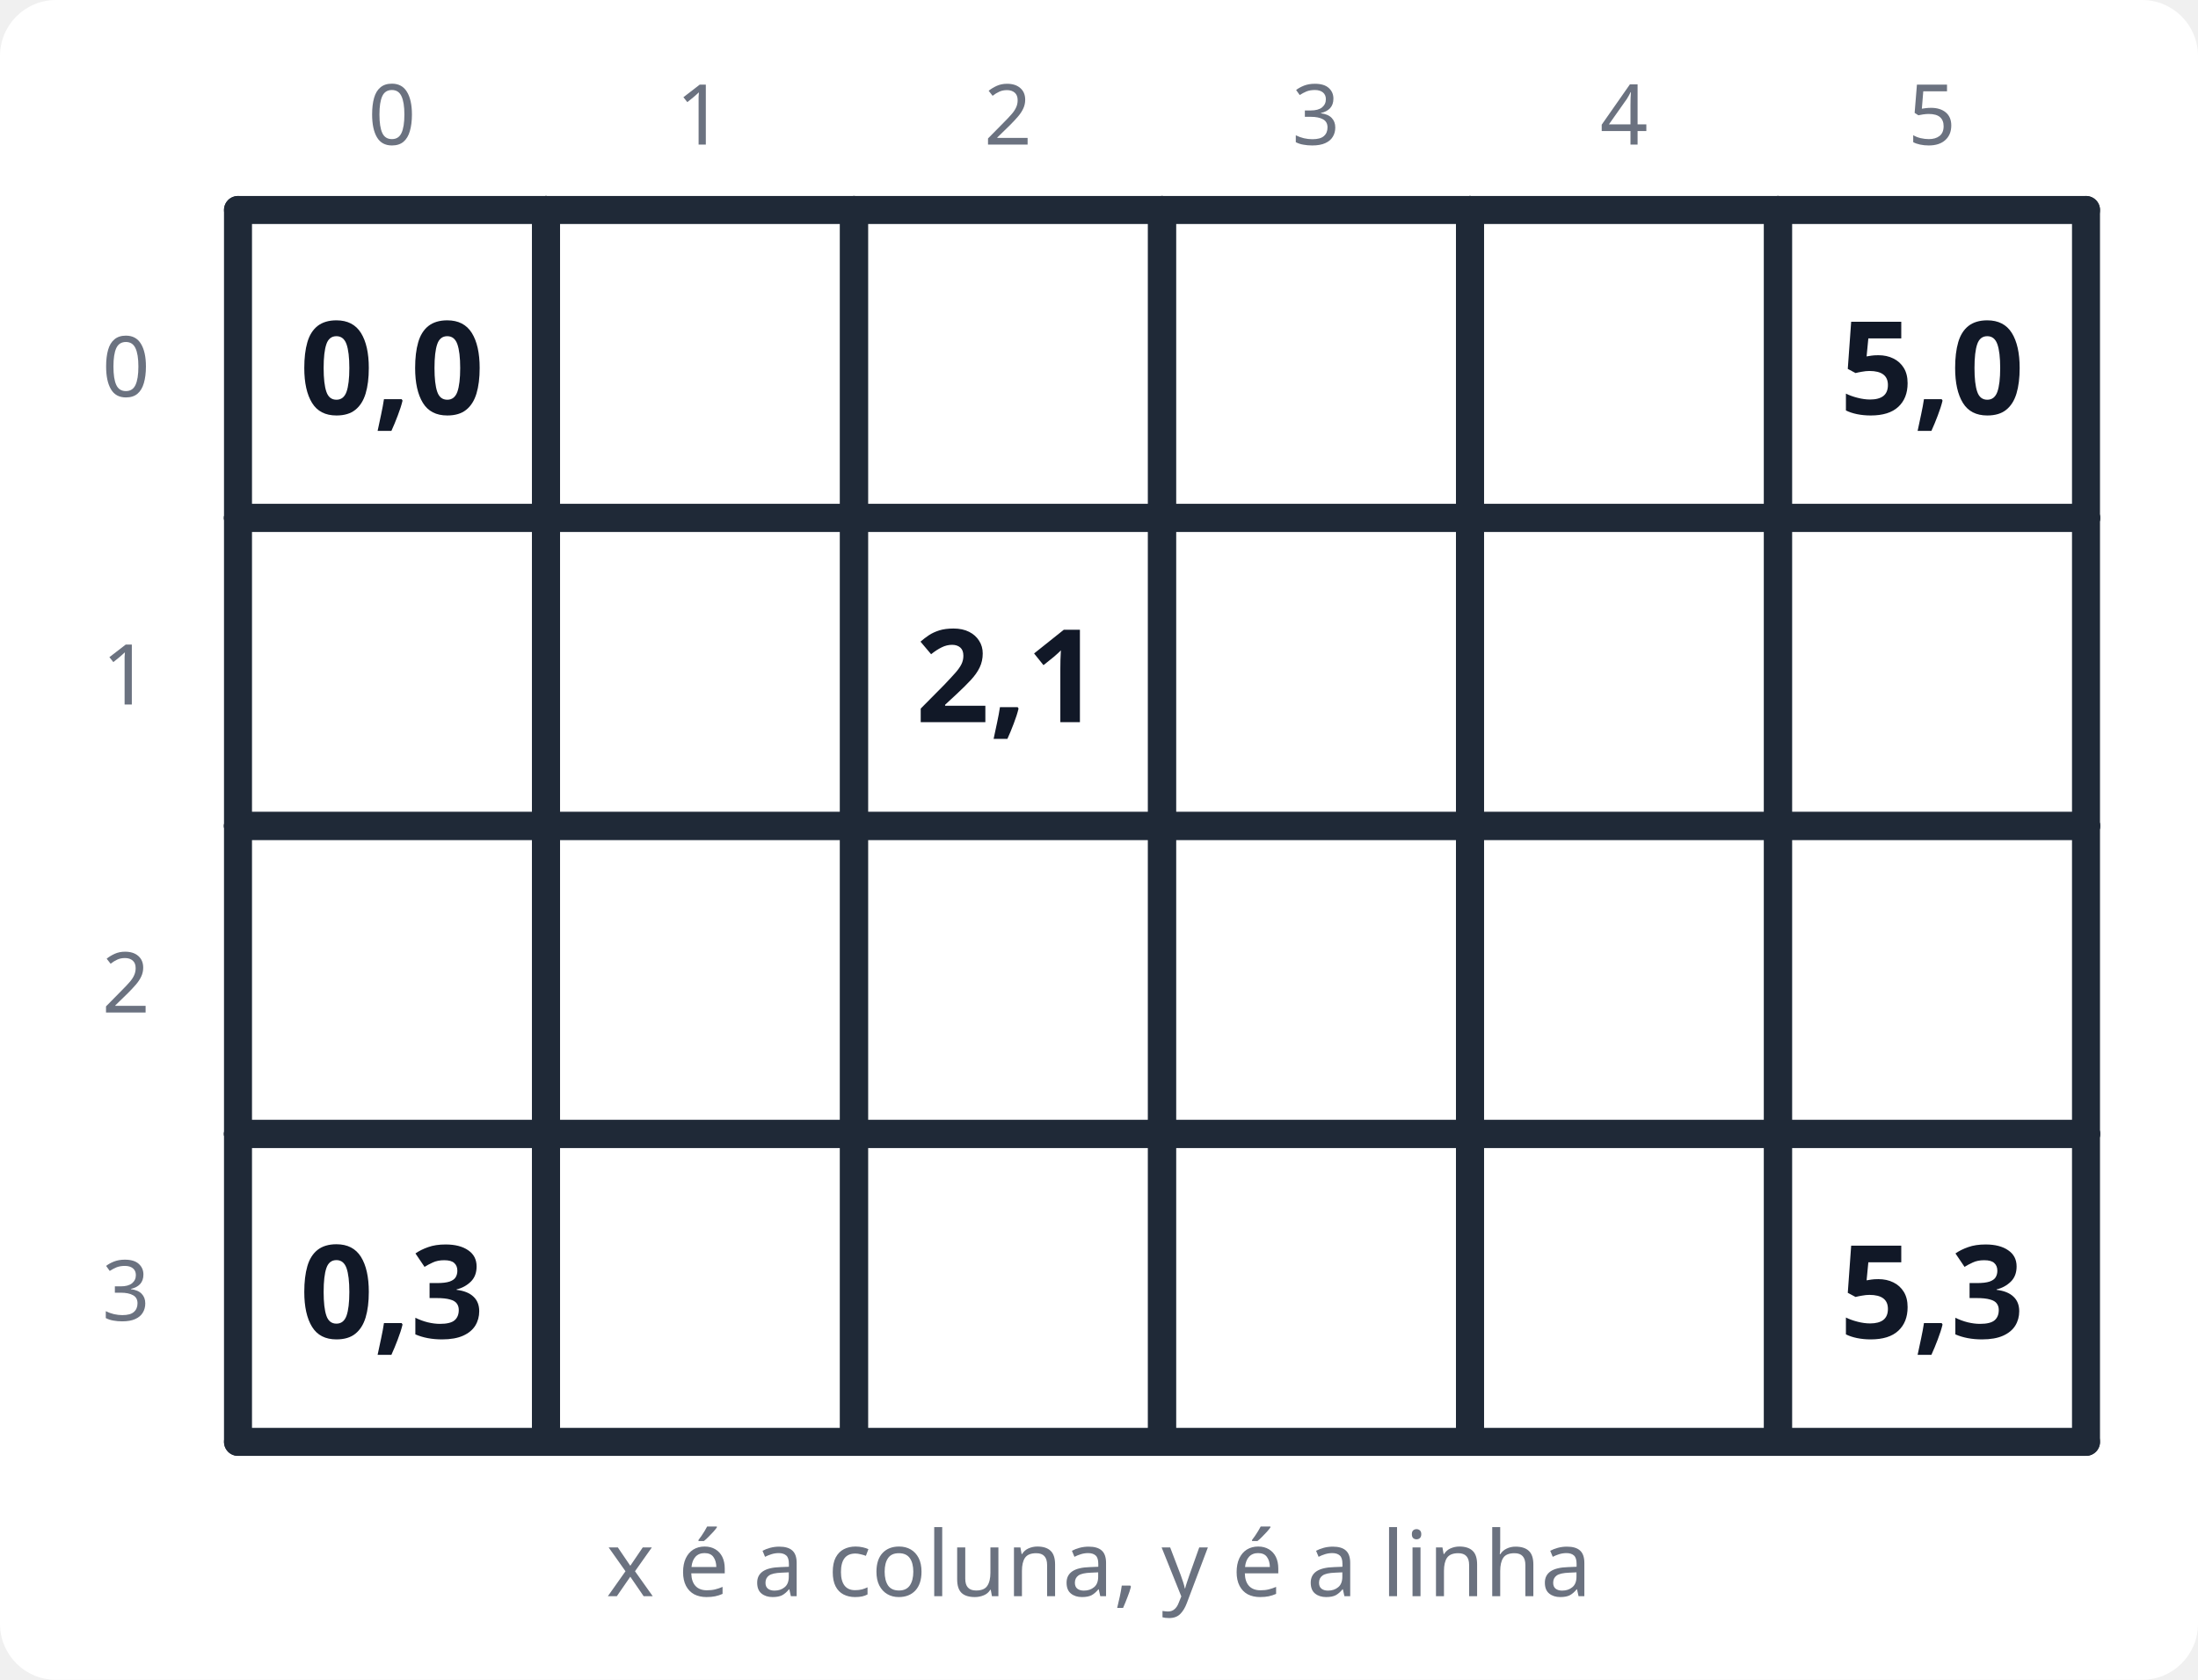
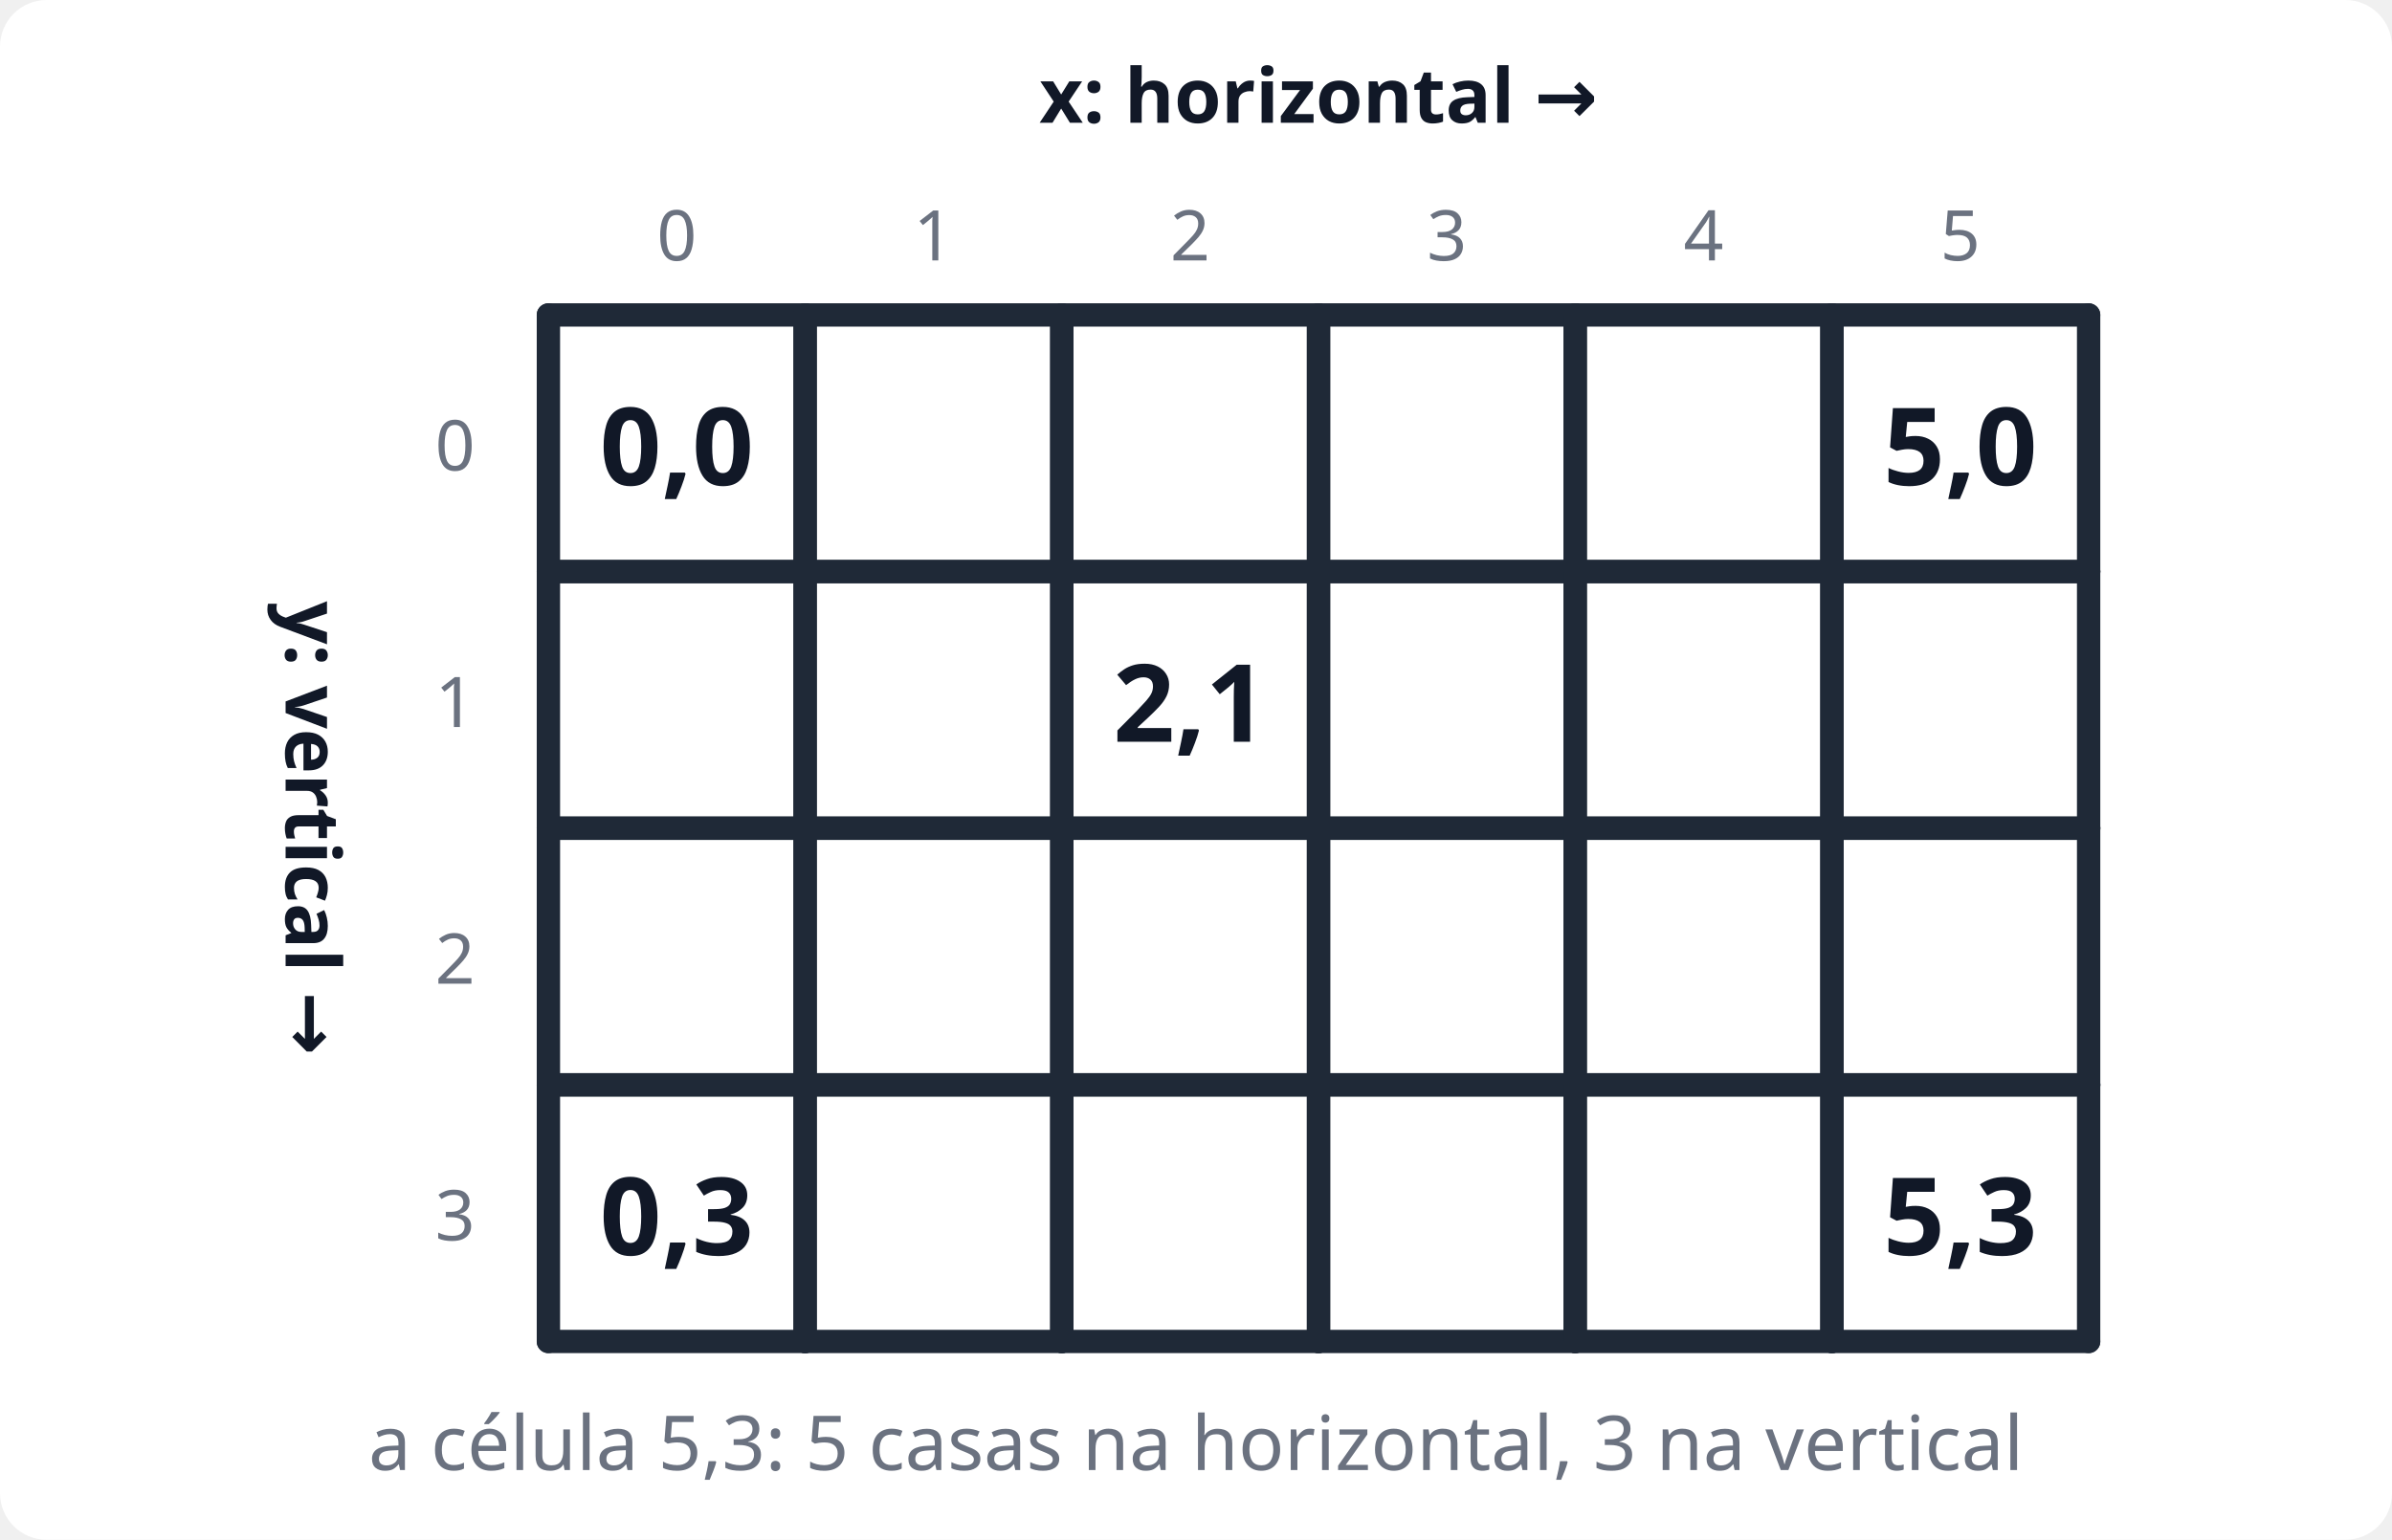
- <svg xmlns="http://www.w3.org/2000/svg" width="314" height="240" viewBox="0 0 314 240">
-   <rect width="314" height="240" fill="#ffffff" rx="8" />
-   <line x1="34" y1="30" x2="78" y2="30" stroke="#1f2937" stroke-width="4" stroke-linecap="round" />
-   <line x1="78" y1="30" x2="78" y2="74" stroke="#1f2937" stroke-width="4" stroke-linecap="round" />
-   <line x1="34" y1="74" x2="78" y2="74" stroke="#1f2937" stroke-width="4" stroke-linecap="round" />
-   <line x1="34" y1="30" x2="34" y2="74" stroke="#1f2937" stroke-width="4" stroke-linecap="round" />
-   <line x1="78" y1="30" x2="122" y2="30" stroke="#1f2937" stroke-width="4" stroke-linecap="round" />
-   <line x1="122" y1="30" x2="122" y2="74" stroke="#1f2937" stroke-width="4" stroke-linecap="round" />
-   <line x1="78" y1="74" x2="122" y2="74" stroke="#1f2937" stroke-width="4" stroke-linecap="round" />
-   <line x1="78" y1="30" x2="78" y2="74" stroke="#1f2937" stroke-width="4" stroke-linecap="round" />
-   <line x1="122" y1="30" x2="166" y2="30" stroke="#1f2937" stroke-width="4" stroke-linecap="round" />
-   <line x1="166" y1="30" x2="166" y2="74" stroke="#1f2937" stroke-width="4" stroke-linecap="round" />
-   <line x1="122" y1="74" x2="166" y2="74" stroke="#1f2937" stroke-width="4" stroke-linecap="round" />
-   <line x1="122" y1="30" x2="122" y2="74" stroke="#1f2937" stroke-width="4" stroke-linecap="round" />
-   <line x1="166" y1="30" x2="210" y2="30" stroke="#1f2937" stroke-width="4" stroke-linecap="round" />
-   <line x1="210" y1="30" x2="210" y2="74" stroke="#1f2937" stroke-width="4" stroke-linecap="round" />
-   <line x1="166" y1="74" x2="210" y2="74" stroke="#1f2937" stroke-width="4" stroke-linecap="round" />
-   <line x1="166" y1="30" x2="166" y2="74" stroke="#1f2937" stroke-width="4" stroke-linecap="round" />
-   <line x1="210" y1="30" x2="254" y2="30" stroke="#1f2937" stroke-width="4" stroke-linecap="round" />
-   <line x1="254" y1="30" x2="254" y2="74" stroke="#1f2937" stroke-width="4" stroke-linecap="round" />
-   <line x1="210" y1="74" x2="254" y2="74" stroke="#1f2937" stroke-width="4" stroke-linecap="round" />
-   <line x1="210" y1="30" x2="210" y2="74" stroke="#1f2937" stroke-width="4" stroke-linecap="round" />
-   <line x1="254" y1="30" x2="298" y2="30" stroke="#1f2937" stroke-width="4" stroke-linecap="round" />
-   <line x1="298" y1="30" x2="298" y2="74" stroke="#1f2937" stroke-width="4" stroke-linecap="round" />
-   <line x1="254" y1="74" x2="298" y2="74" stroke="#1f2937" stroke-width="4" stroke-linecap="round" />
-   <line x1="254" y1="30" x2="254" y2="74" stroke="#1f2937" stroke-width="4" stroke-linecap="round" />
-   <line x1="34" y1="74" x2="78" y2="74" stroke="#1f2937" stroke-width="4" stroke-linecap="round" />
-   <line x1="78" y1="74" x2="78" y2="118" stroke="#1f2937" stroke-width="4" stroke-linecap="round" />
-   <line x1="34" y1="118" x2="78" y2="118" stroke="#1f2937" stroke-width="4" stroke-linecap="round" />
-   <line x1="34" y1="74" x2="34" y2="118" stroke="#1f2937" stroke-width="4" stroke-linecap="round" />
-   <line x1="78" y1="74" x2="122" y2="74" stroke="#1f2937" stroke-width="4" stroke-linecap="round" />
-   <line x1="122" y1="74" x2="122" y2="118" stroke="#1f2937" stroke-width="4" stroke-linecap="round" />
-   <line x1="78" y1="118" x2="122" y2="118" stroke="#1f2937" stroke-width="4" stroke-linecap="round" />
-   <line x1="78" y1="74" x2="78" y2="118" stroke="#1f2937" stroke-width="4" stroke-linecap="round" />
-   <line x1="122" y1="74" x2="166" y2="74" stroke="#1f2937" stroke-width="4" stroke-linecap="round" />
-   <line x1="166" y1="74" x2="166" y2="118" stroke="#1f2937" stroke-width="4" stroke-linecap="round" />
-   <line x1="122" y1="118" x2="166" y2="118" stroke="#1f2937" stroke-width="4" stroke-linecap="round" />
-   <line x1="122" y1="74" x2="122" y2="118" stroke="#1f2937" stroke-width="4" stroke-linecap="round" />
-   <line x1="166" y1="74" x2="210" y2="74" stroke="#1f2937" stroke-width="4" stroke-linecap="round" />
-   <line x1="210" y1="74" x2="210" y2="118" stroke="#1f2937" stroke-width="4" stroke-linecap="round" />
-   <line x1="166" y1="118" x2="210" y2="118" stroke="#1f2937" stroke-width="4" stroke-linecap="round" />
-   <line x1="166" y1="74" x2="166" y2="118" stroke="#1f2937" stroke-width="4" stroke-linecap="round" />
-   <line x1="210" y1="74" x2="254" y2="74" stroke="#1f2937" stroke-width="4" stroke-linecap="round" />
-   <line x1="254" y1="74" x2="254" y2="118" stroke="#1f2937" stroke-width="4" stroke-linecap="round" />
-   <line x1="210" y1="118" x2="254" y2="118" stroke="#1f2937" stroke-width="4" stroke-linecap="round" />
-   <line x1="210" y1="74" x2="210" y2="118" stroke="#1f2937" stroke-width="4" stroke-linecap="round" />
-   <line x1="254" y1="74" x2="298" y2="74" stroke="#1f2937" stroke-width="4" stroke-linecap="round" />
-   <line x1="298" y1="74" x2="298" y2="118" stroke="#1f2937" stroke-width="4" stroke-linecap="round" />
-   <line x1="254" y1="118" x2="298" y2="118" stroke="#1f2937" stroke-width="4" stroke-linecap="round" />
-   <line x1="254" y1="74" x2="254" y2="118" stroke="#1f2937" stroke-width="4" stroke-linecap="round" />
-   <line x1="34" y1="118" x2="78" y2="118" stroke="#1f2937" stroke-width="4" stroke-linecap="round" />
-   <line x1="78" y1="118" x2="78" y2="162" stroke="#1f2937" stroke-width="4" stroke-linecap="round" />
-   <line x1="34" y1="162" x2="78" y2="162" stroke="#1f2937" stroke-width="4" stroke-linecap="round" />
-   <line x1="34" y1="118" x2="34" y2="162" stroke="#1f2937" stroke-width="4" stroke-linecap="round" />
-   <line x1="78" y1="118" x2="122" y2="118" stroke="#1f2937" stroke-width="4" stroke-linecap="round" />
-   <line x1="122" y1="118" x2="122" y2="162" stroke="#1f2937" stroke-width="4" stroke-linecap="round" />
-   <line x1="78" y1="162" x2="122" y2="162" stroke="#1f2937" stroke-width="4" stroke-linecap="round" />
-   <line x1="78" y1="118" x2="78" y2="162" stroke="#1f2937" stroke-width="4" stroke-linecap="round" />
-   <line x1="122" y1="118" x2="166" y2="118" stroke="#1f2937" stroke-width="4" stroke-linecap="round" />
-   <line x1="166" y1="118" x2="166" y2="162" stroke="#1f2937" stroke-width="4" stroke-linecap="round" />
-   <line x1="122" y1="162" x2="166" y2="162" stroke="#1f2937" stroke-width="4" stroke-linecap="round" />
-   <line x1="122" y1="118" x2="122" y2="162" stroke="#1f2937" stroke-width="4" stroke-linecap="round" />
-   <line x1="166" y1="118" x2="210" y2="118" stroke="#1f2937" stroke-width="4" stroke-linecap="round" />
-   <line x1="210" y1="118" x2="210" y2="162" stroke="#1f2937" stroke-width="4" stroke-linecap="round" />
-   <line x1="166" y1="162" x2="210" y2="162" stroke="#1f2937" stroke-width="4" stroke-linecap="round" />
-   <line x1="166" y1="118" x2="166" y2="162" stroke="#1f2937" stroke-width="4" stroke-linecap="round" />
-   <line x1="210" y1="118" x2="254" y2="118" stroke="#1f2937" stroke-width="4" stroke-linecap="round" />
-   <line x1="254" y1="118" x2="254" y2="162" stroke="#1f2937" stroke-width="4" stroke-linecap="round" />
-   <line x1="210" y1="162" x2="254" y2="162" stroke="#1f2937" stroke-width="4" stroke-linecap="round" />
-   <line x1="210" y1="118" x2="210" y2="162" stroke="#1f2937" stroke-width="4" stroke-linecap="round" />
-   <line x1="254" y1="118" x2="298" y2="118" stroke="#1f2937" stroke-width="4" stroke-linecap="round" />
-   <line x1="298" y1="118" x2="298" y2="162" stroke="#1f2937" stroke-width="4" stroke-linecap="round" />
-   <line x1="254" y1="162" x2="298" y2="162" stroke="#1f2937" stroke-width="4" stroke-linecap="round" />
-   <line x1="254" y1="118" x2="254" y2="162" stroke="#1f2937" stroke-width="4" stroke-linecap="round" />
-   <line x1="34" y1="162" x2="78" y2="162" stroke="#1f2937" stroke-width="4" stroke-linecap="round" />
-   <line x1="78" y1="162" x2="78" y2="206" stroke="#1f2937" stroke-width="4" stroke-linecap="round" />
-   <line x1="34" y1="206" x2="78" y2="206" stroke="#1f2937" stroke-width="4" stroke-linecap="round" />
-   <line x1="34" y1="162" x2="34" y2="206" stroke="#1f2937" stroke-width="4" stroke-linecap="round" />
-   <line x1="78" y1="162" x2="122" y2="162" stroke="#1f2937" stroke-width="4" stroke-linecap="round" />
-   <line x1="122" y1="162" x2="122" y2="206" stroke="#1f2937" stroke-width="4" stroke-linecap="round" />
-   <line x1="78" y1="206" x2="122" y2="206" stroke="#1f2937" stroke-width="4" stroke-linecap="round" />
-   <line x1="78" y1="162" x2="78" y2="206" stroke="#1f2937" stroke-width="4" stroke-linecap="round" />
-   <line x1="122" y1="162" x2="166" y2="162" stroke="#1f2937" stroke-width="4" stroke-linecap="round" />
-   <line x1="166" y1="162" x2="166" y2="206" stroke="#1f2937" stroke-width="4" stroke-linecap="round" />
-   <line x1="122" y1="206" x2="166" y2="206" stroke="#1f2937" stroke-width="4" stroke-linecap="round" />
-   <line x1="122" y1="162" x2="122" y2="206" stroke="#1f2937" stroke-width="4" stroke-linecap="round" />
-   <line x1="166" y1="162" x2="210" y2="162" stroke="#1f2937" stroke-width="4" stroke-linecap="round" />
-   <line x1="210" y1="162" x2="210" y2="206" stroke="#1f2937" stroke-width="4" stroke-linecap="round" />
-   <line x1="166" y1="206" x2="210" y2="206" stroke="#1f2937" stroke-width="4" stroke-linecap="round" />
-   <line x1="166" y1="162" x2="166" y2="206" stroke="#1f2937" stroke-width="4" stroke-linecap="round" />
-   <line x1="210" y1="162" x2="254" y2="162" stroke="#1f2937" stroke-width="4" stroke-linecap="round" />
-   <line x1="254" y1="162" x2="254" y2="206" stroke="#1f2937" stroke-width="4" stroke-linecap="round" />
-   <line x1="210" y1="206" x2="254" y2="206" stroke="#1f2937" stroke-width="4" stroke-linecap="round" />
-   <line x1="210" y1="162" x2="210" y2="206" stroke="#1f2937" stroke-width="4" stroke-linecap="round" />
-   <line x1="254" y1="162" x2="298" y2="162" stroke="#1f2937" stroke-width="4" stroke-linecap="round" />
-   <line x1="298" y1="162" x2="298" y2="206" stroke="#1f2937" stroke-width="4" stroke-linecap="round" />
-   <line x1="254" y1="206" x2="298" y2="206" stroke="#1f2937" stroke-width="4" stroke-linecap="round" />
-   <line x1="254" y1="162" x2="254" y2="206" stroke="#1f2937" stroke-width="4" stroke-linecap="round" />
-   <text x="56" y="52" font-family="ui-sans-serif, system-ui, sans-serif" font-size="18.48" font-weight="bold" fill="#111827" text-anchor="middle" dominant-baseline="central">0,0</text>
-   <text x="276" y="52" font-family="ui-sans-serif, system-ui, sans-serif" font-size="18.48" font-weight="bold" fill="#111827" text-anchor="middle" dominant-baseline="central">5,0</text>
-   <text x="144" y="96" font-family="ui-sans-serif, system-ui, sans-serif" font-size="18.48" font-weight="bold" fill="#111827" text-anchor="middle" dominant-baseline="central">2,1</text>
-   <text x="56" y="184" font-family="ui-sans-serif, system-ui, sans-serif" font-size="18.48" font-weight="bold" fill="#111827" text-anchor="middle" dominant-baseline="central">0,3</text>
-   <text x="276" y="184" font-family="ui-sans-serif, system-ui, sans-serif" font-size="18.48" font-weight="bold" fill="#111827" text-anchor="middle" dominant-baseline="central">5,3</text>
-   <text x="56" y="16" font-family="ui-sans-serif, system-ui, sans-serif" font-size="12" font-weight="normal" fill="#6b7280" text-anchor="middle" dominant-baseline="central">0</text>
-   <text x="100" y="16" font-family="ui-sans-serif, system-ui, sans-serif" font-size="12" font-weight="normal" fill="#6b7280" text-anchor="middle" dominant-baseline="central">1</text>
-   <text x="144" y="16" font-family="ui-sans-serif, system-ui, sans-serif" font-size="12" font-weight="normal" fill="#6b7280" text-anchor="middle" dominant-baseline="central">2</text>
-   <text x="188" y="16" font-family="ui-sans-serif, system-ui, sans-serif" font-size="12" font-weight="normal" fill="#6b7280" text-anchor="middle" dominant-baseline="central">3</text>
-   <text x="232" y="16" font-family="ui-sans-serif, system-ui, sans-serif" font-size="12" font-weight="normal" fill="#6b7280" text-anchor="middle" dominant-baseline="central">4</text>
-   <text x="276" y="16" font-family="ui-sans-serif, system-ui, sans-serif" font-size="12" font-weight="normal" fill="#6b7280" text-anchor="middle" dominant-baseline="central">5</text>
-   <text x="18" y="52" font-family="ui-sans-serif, system-ui, sans-serif" font-size="12" font-weight="normal" fill="#6b7280" text-anchor="middle" dominant-baseline="central">0</text>
-   <text x="18" y="96" font-family="ui-sans-serif, system-ui, sans-serif" font-size="12" font-weight="normal" fill="#6b7280" text-anchor="middle" dominant-baseline="central">1</text>
-   <text x="18" y="140" font-family="ui-sans-serif, system-ui, sans-serif" font-size="12" font-weight="normal" fill="#6b7280" text-anchor="middle" dominant-baseline="central">2</text>
-   <text x="18" y="184" font-family="ui-sans-serif, system-ui, sans-serif" font-size="12" font-weight="normal" fill="#6b7280" text-anchor="middle" dominant-baseline="central">3</text>
-   <text x="157" y="223" font-family="ui-sans-serif, system-ui, sans-serif" font-size="13" font-weight="normal" fill="#6b7280" text-anchor="middle" dominant-baseline="central">x é a coluna, y é a linha</text>
+ <svg xmlns="http://www.w3.org/2000/svg" width="410" height="264" viewBox="0 0 410 264">
+   <rect width="410" height="264" fill="#ffffff" rx="8" />
+   <line x1="94" y1="54" x2="138" y2="54" stroke="#1f2937" stroke-width="4" stroke-linecap="round" />
+   <line x1="138" y1="54" x2="138" y2="98" stroke="#1f2937" stroke-width="4" stroke-linecap="round" />
+   <line x1="94" y1="98" x2="138" y2="98" stroke="#1f2937" stroke-width="4" stroke-linecap="round" />
+   <line x1="94" y1="54" x2="94" y2="98" stroke="#1f2937" stroke-width="4" stroke-linecap="round" />
+   <line x1="138" y1="54" x2="182" y2="54" stroke="#1f2937" stroke-width="4" stroke-linecap="round" />
+   <line x1="182" y1="54" x2="182" y2="98" stroke="#1f2937" stroke-width="4" stroke-linecap="round" />
+   <line x1="138" y1="98" x2="182" y2="98" stroke="#1f2937" stroke-width="4" stroke-linecap="round" />
+   <line x1="138" y1="54" x2="138" y2="98" stroke="#1f2937" stroke-width="4" stroke-linecap="round" />
+   <line x1="182" y1="54" x2="226" y2="54" stroke="#1f2937" stroke-width="4" stroke-linecap="round" />
+   <line x1="226" y1="54" x2="226" y2="98" stroke="#1f2937" stroke-width="4" stroke-linecap="round" />
+   <line x1="182" y1="98" x2="226" y2="98" stroke="#1f2937" stroke-width="4" stroke-linecap="round" />
+   <line x1="182" y1="54" x2="182" y2="98" stroke="#1f2937" stroke-width="4" stroke-linecap="round" />
+   <line x1="226" y1="54" x2="270" y2="54" stroke="#1f2937" stroke-width="4" stroke-linecap="round" />
+   <line x1="270" y1="54" x2="270" y2="98" stroke="#1f2937" stroke-width="4" stroke-linecap="round" />
+   <line x1="226" y1="98" x2="270" y2="98" stroke="#1f2937" stroke-width="4" stroke-linecap="round" />
+   <line x1="226" y1="54" x2="226" y2="98" stroke="#1f2937" stroke-width="4" stroke-linecap="round" />
+   <line x1="270" y1="54" x2="314" y2="54" stroke="#1f2937" stroke-width="4" stroke-linecap="round" />
+   <line x1="314" y1="54" x2="314" y2="98" stroke="#1f2937" stroke-width="4" stroke-linecap="round" />
+   <line x1="270" y1="98" x2="314" y2="98" stroke="#1f2937" stroke-width="4" stroke-linecap="round" />
+   <line x1="270" y1="54" x2="270" y2="98" stroke="#1f2937" stroke-width="4" stroke-linecap="round" />
+   <line x1="314" y1="54" x2="358" y2="54" stroke="#1f2937" stroke-width="4" stroke-linecap="round" />
+   <line x1="358" y1="54" x2="358" y2="98" stroke="#1f2937" stroke-width="4" stroke-linecap="round" />
+   <line x1="314" y1="98" x2="358" y2="98" stroke="#1f2937" stroke-width="4" stroke-linecap="round" />
+   <line x1="314" y1="54" x2="314" y2="98" stroke="#1f2937" stroke-width="4" stroke-linecap="round" />
+   <line x1="94" y1="98" x2="138" y2="98" stroke="#1f2937" stroke-width="4" stroke-linecap="round" />
+   <line x1="138" y1="98" x2="138" y2="142" stroke="#1f2937" stroke-width="4" stroke-linecap="round" />
+   <line x1="94" y1="142" x2="138" y2="142" stroke="#1f2937" stroke-width="4" stroke-linecap="round" />
+   <line x1="94" y1="98" x2="94" y2="142" stroke="#1f2937" stroke-width="4" stroke-linecap="round" />
+   <line x1="138" y1="98" x2="182" y2="98" stroke="#1f2937" stroke-width="4" stroke-linecap="round" />
+   <line x1="182" y1="98" x2="182" y2="142" stroke="#1f2937" stroke-width="4" stroke-linecap="round" />
+   <line x1="138" y1="142" x2="182" y2="142" stroke="#1f2937" stroke-width="4" stroke-linecap="round" />
+   <line x1="138" y1="98" x2="138" y2="142" stroke="#1f2937" stroke-width="4" stroke-linecap="round" />
+   <line x1="182" y1="98" x2="226" y2="98" stroke="#1f2937" stroke-width="4" stroke-linecap="round" />
+   <line x1="226" y1="98" x2="226" y2="142" stroke="#1f2937" stroke-width="4" stroke-linecap="round" />
+   <line x1="182" y1="142" x2="226" y2="142" stroke="#1f2937" stroke-width="4" stroke-linecap="round" />
+   <line x1="182" y1="98" x2="182" y2="142" stroke="#1f2937" stroke-width="4" stroke-linecap="round" />
+   <line x1="226" y1="98" x2="270" y2="98" stroke="#1f2937" stroke-width="4" stroke-linecap="round" />
+   <line x1="270" y1="98" x2="270" y2="142" stroke="#1f2937" stroke-width="4" stroke-linecap="round" />
+   <line x1="226" y1="142" x2="270" y2="142" stroke="#1f2937" stroke-width="4" stroke-linecap="round" />
+   <line x1="226" y1="98" x2="226" y2="142" stroke="#1f2937" stroke-width="4" stroke-linecap="round" />
+   <line x1="270" y1="98" x2="314" y2="98" stroke="#1f2937" stroke-width="4" stroke-linecap="round" />
+   <line x1="314" y1="98" x2="314" y2="142" stroke="#1f2937" stroke-width="4" stroke-linecap="round" />
+   <line x1="270" y1="142" x2="314" y2="142" stroke="#1f2937" stroke-width="4" stroke-linecap="round" />
+   <line x1="270" y1="98" x2="270" y2="142" stroke="#1f2937" stroke-width="4" stroke-linecap="round" />
+   <line x1="314" y1="98" x2="358" y2="98" stroke="#1f2937" stroke-width="4" stroke-linecap="round" />
+   <line x1="358" y1="98" x2="358" y2="142" stroke="#1f2937" stroke-width="4" stroke-linecap="round" />
+   <line x1="314" y1="142" x2="358" y2="142" stroke="#1f2937" stroke-width="4" stroke-linecap="round" />
+   <line x1="314" y1="98" x2="314" y2="142" stroke="#1f2937" stroke-width="4" stroke-linecap="round" />
+   <line x1="94" y1="142" x2="138" y2="142" stroke="#1f2937" stroke-width="4" stroke-linecap="round" />
+   <line x1="138" y1="142" x2="138" y2="186" stroke="#1f2937" stroke-width="4" stroke-linecap="round" />
+   <line x1="94" y1="186" x2="138" y2="186" stroke="#1f2937" stroke-width="4" stroke-linecap="round" />
+   <line x1="94" y1="142" x2="94" y2="186" stroke="#1f2937" stroke-width="4" stroke-linecap="round" />
+   <line x1="138" y1="142" x2="182" y2="142" stroke="#1f2937" stroke-width="4" stroke-linecap="round" />
+   <line x1="182" y1="142" x2="182" y2="186" stroke="#1f2937" stroke-width="4" stroke-linecap="round" />
+   <line x1="138" y1="186" x2="182" y2="186" stroke="#1f2937" stroke-width="4" stroke-linecap="round" />
+   <line x1="138" y1="142" x2="138" y2="186" stroke="#1f2937" stroke-width="4" stroke-linecap="round" />
+   <line x1="182" y1="142" x2="226" y2="142" stroke="#1f2937" stroke-width="4" stroke-linecap="round" />
+   <line x1="226" y1="142" x2="226" y2="186" stroke="#1f2937" stroke-width="4" stroke-linecap="round" />
+   <line x1="182" y1="186" x2="226" y2="186" stroke="#1f2937" stroke-width="4" stroke-linecap="round" />
+   <line x1="182" y1="142" x2="182" y2="186" stroke="#1f2937" stroke-width="4" stroke-linecap="round" />
+   <line x1="226" y1="142" x2="270" y2="142" stroke="#1f2937" stroke-width="4" stroke-linecap="round" />
+   <line x1="270" y1="142" x2="270" y2="186" stroke="#1f2937" stroke-width="4" stroke-linecap="round" />
+   <line x1="226" y1="186" x2="270" y2="186" stroke="#1f2937" stroke-width="4" stroke-linecap="round" />
+   <line x1="226" y1="142" x2="226" y2="186" stroke="#1f2937" stroke-width="4" stroke-linecap="round" />
+   <line x1="270" y1="142" x2="314" y2="142" stroke="#1f2937" stroke-width="4" stroke-linecap="round" />
+   <line x1="314" y1="142" x2="314" y2="186" stroke="#1f2937" stroke-width="4" stroke-linecap="round" />
+   <line x1="270" y1="186" x2="314" y2="186" stroke="#1f2937" stroke-width="4" stroke-linecap="round" />
+   <line x1="270" y1="142" x2="270" y2="186" stroke="#1f2937" stroke-width="4" stroke-linecap="round" />
+   <line x1="314" y1="142" x2="358" y2="142" stroke="#1f2937" stroke-width="4" stroke-linecap="round" />
+   <line x1="358" y1="142" x2="358" y2="186" stroke="#1f2937" stroke-width="4" stroke-linecap="round" />
+   <line x1="314" y1="186" x2="358" y2="186" stroke="#1f2937" stroke-width="4" stroke-linecap="round" />
+   <line x1="314" y1="142" x2="314" y2="186" stroke="#1f2937" stroke-width="4" stroke-linecap="round" />
+   <line x1="94" y1="186" x2="138" y2="186" stroke="#1f2937" stroke-width="4" stroke-linecap="round" />
+   <line x1="138" y1="186" x2="138" y2="230" stroke="#1f2937" stroke-width="4" stroke-linecap="round" />
+   <line x1="94" y1="230" x2="138" y2="230" stroke="#1f2937" stroke-width="4" stroke-linecap="round" />
+   <line x1="94" y1="186" x2="94" y2="230" stroke="#1f2937" stroke-width="4" stroke-linecap="round" />
+   <line x1="138" y1="186" x2="182" y2="186" stroke="#1f2937" stroke-width="4" stroke-linecap="round" />
+   <line x1="182" y1="186" x2="182" y2="230" stroke="#1f2937" stroke-width="4" stroke-linecap="round" />
+   <line x1="138" y1="230" x2="182" y2="230" stroke="#1f2937" stroke-width="4" stroke-linecap="round" />
+   <line x1="138" y1="186" x2="138" y2="230" stroke="#1f2937" stroke-width="4" stroke-linecap="round" />
+   <line x1="182" y1="186" x2="226" y2="186" stroke="#1f2937" stroke-width="4" stroke-linecap="round" />
+   <line x1="226" y1="186" x2="226" y2="230" stroke="#1f2937" stroke-width="4" stroke-linecap="round" />
+   <line x1="182" y1="230" x2="226" y2="230" stroke="#1f2937" stroke-width="4" stroke-linecap="round" />
+   <line x1="182" y1="186" x2="182" y2="230" stroke="#1f2937" stroke-width="4" stroke-linecap="round" />
+   <line x1="226" y1="186" x2="270" y2="186" stroke="#1f2937" stroke-width="4" stroke-linecap="round" />
+   <line x1="270" y1="186" x2="270" y2="230" stroke="#1f2937" stroke-width="4" stroke-linecap="round" />
+   <line x1="226" y1="230" x2="270" y2="230" stroke="#1f2937" stroke-width="4" stroke-linecap="round" />
+   <line x1="226" y1="186" x2="226" y2="230" stroke="#1f2937" stroke-width="4" stroke-linecap="round" />
+   <line x1="270" y1="186" x2="314" y2="186" stroke="#1f2937" stroke-width="4" stroke-linecap="round" />
+   <line x1="314" y1="186" x2="314" y2="230" stroke="#1f2937" stroke-width="4" stroke-linecap="round" />
+   <line x1="270" y1="230" x2="314" y2="230" stroke="#1f2937" stroke-width="4" stroke-linecap="round" />
+   <line x1="270" y1="186" x2="270" y2="230" stroke="#1f2937" stroke-width="4" stroke-linecap="round" />
+   <line x1="314" y1="186" x2="358" y2="186" stroke="#1f2937" stroke-width="4" stroke-linecap="round" />
+   <line x1="358" y1="186" x2="358" y2="230" stroke="#1f2937" stroke-width="4" stroke-linecap="round" />
+   <line x1="314" y1="230" x2="358" y2="230" stroke="#1f2937" stroke-width="4" stroke-linecap="round" />
+   <line x1="314" y1="186" x2="314" y2="230" stroke="#1f2937" stroke-width="4" stroke-linecap="round" />
+   <text x="116" y="76" font-family="ui-sans-serif, system-ui, sans-serif" font-size="18.48" font-weight="bold" fill="#111827" text-anchor="middle" dominant-baseline="central">0,0</text>
+   <text x="336" y="76" font-family="ui-sans-serif, system-ui, sans-serif" font-size="18.48" font-weight="bold" fill="#111827" text-anchor="middle" dominant-baseline="central">5,0</text>
+   <text x="204" y="120" font-family="ui-sans-serif, system-ui, sans-serif" font-size="18.48" font-weight="bold" fill="#111827" text-anchor="middle" dominant-baseline="central">2,1</text>
+   <text x="116" y="208" font-family="ui-sans-serif, system-ui, sans-serif" font-size="18.48" font-weight="bold" fill="#111827" text-anchor="middle" dominant-baseline="central">0,3</text>
+   <text x="336" y="208" font-family="ui-sans-serif, system-ui, sans-serif" font-size="18.48" font-weight="bold" fill="#111827" text-anchor="middle" dominant-baseline="central">5,3</text>
+   <text x="116" y="40" font-family="ui-sans-serif, system-ui, sans-serif" font-size="12" font-weight="normal" fill="#6b7280" text-anchor="middle" dominant-baseline="central">0</text>
+   <text x="160" y="40" font-family="ui-sans-serif, system-ui, sans-serif" font-size="12" font-weight="normal" fill="#6b7280" text-anchor="middle" dominant-baseline="central">1</text>
+   <text x="204" y="40" font-family="ui-sans-serif, system-ui, sans-serif" font-size="12" font-weight="normal" fill="#6b7280" text-anchor="middle" dominant-baseline="central">2</text>
+   <text x="248" y="40" font-family="ui-sans-serif, system-ui, sans-serif" font-size="12" font-weight="normal" fill="#6b7280" text-anchor="middle" dominant-baseline="central">3</text>
+   <text x="292" y="40" font-family="ui-sans-serif, system-ui, sans-serif" font-size="12" font-weight="normal" fill="#6b7280" text-anchor="middle" dominant-baseline="central">4</text>
+   <text x="336" y="40" font-family="ui-sans-serif, system-ui, sans-serif" font-size="12" font-weight="normal" fill="#6b7280" text-anchor="middle" dominant-baseline="central">5</text>
+   <text x="78" y="76" font-family="ui-sans-serif, system-ui, sans-serif" font-size="12" font-weight="normal" fill="#6b7280" text-anchor="middle" dominant-baseline="central">0</text>
+   <text x="78" y="120" font-family="ui-sans-serif, system-ui, sans-serif" font-size="12" font-weight="normal" fill="#6b7280" text-anchor="middle" dominant-baseline="central">1</text>
+   <text x="78" y="164" font-family="ui-sans-serif, system-ui, sans-serif" font-size="12" font-weight="normal" fill="#6b7280" text-anchor="middle" dominant-baseline="central">2</text>
+   <text x="78" y="208" font-family="ui-sans-serif, system-ui, sans-serif" font-size="12" font-weight="normal" fill="#6b7280" text-anchor="middle" dominant-baseline="central">3</text>
+   <text x="226" y="16" font-family="ui-sans-serif, system-ui, sans-serif" font-size="13" font-weight="bold" fill="#111827" text-anchor="middle" dominant-baseline="central">x: horizontal →</text>
+   <g transform="rotate(90 54 142)">
+     <text x="54" y="142" font-family="ui-sans-serif, system-ui, sans-serif" font-size="13" font-weight="bold" fill="#111827" text-anchor="middle" dominant-baseline="central">y: vertical →</text>
+   </g>
+   <text x="205" y="247" font-family="ui-sans-serif, system-ui, sans-serif" font-size="13" font-weight="normal" fill="#6b7280" text-anchor="middle" dominant-baseline="central">a célula 5,3: 5 casas na horizontal, 3 na vertical</text>
</svg>
